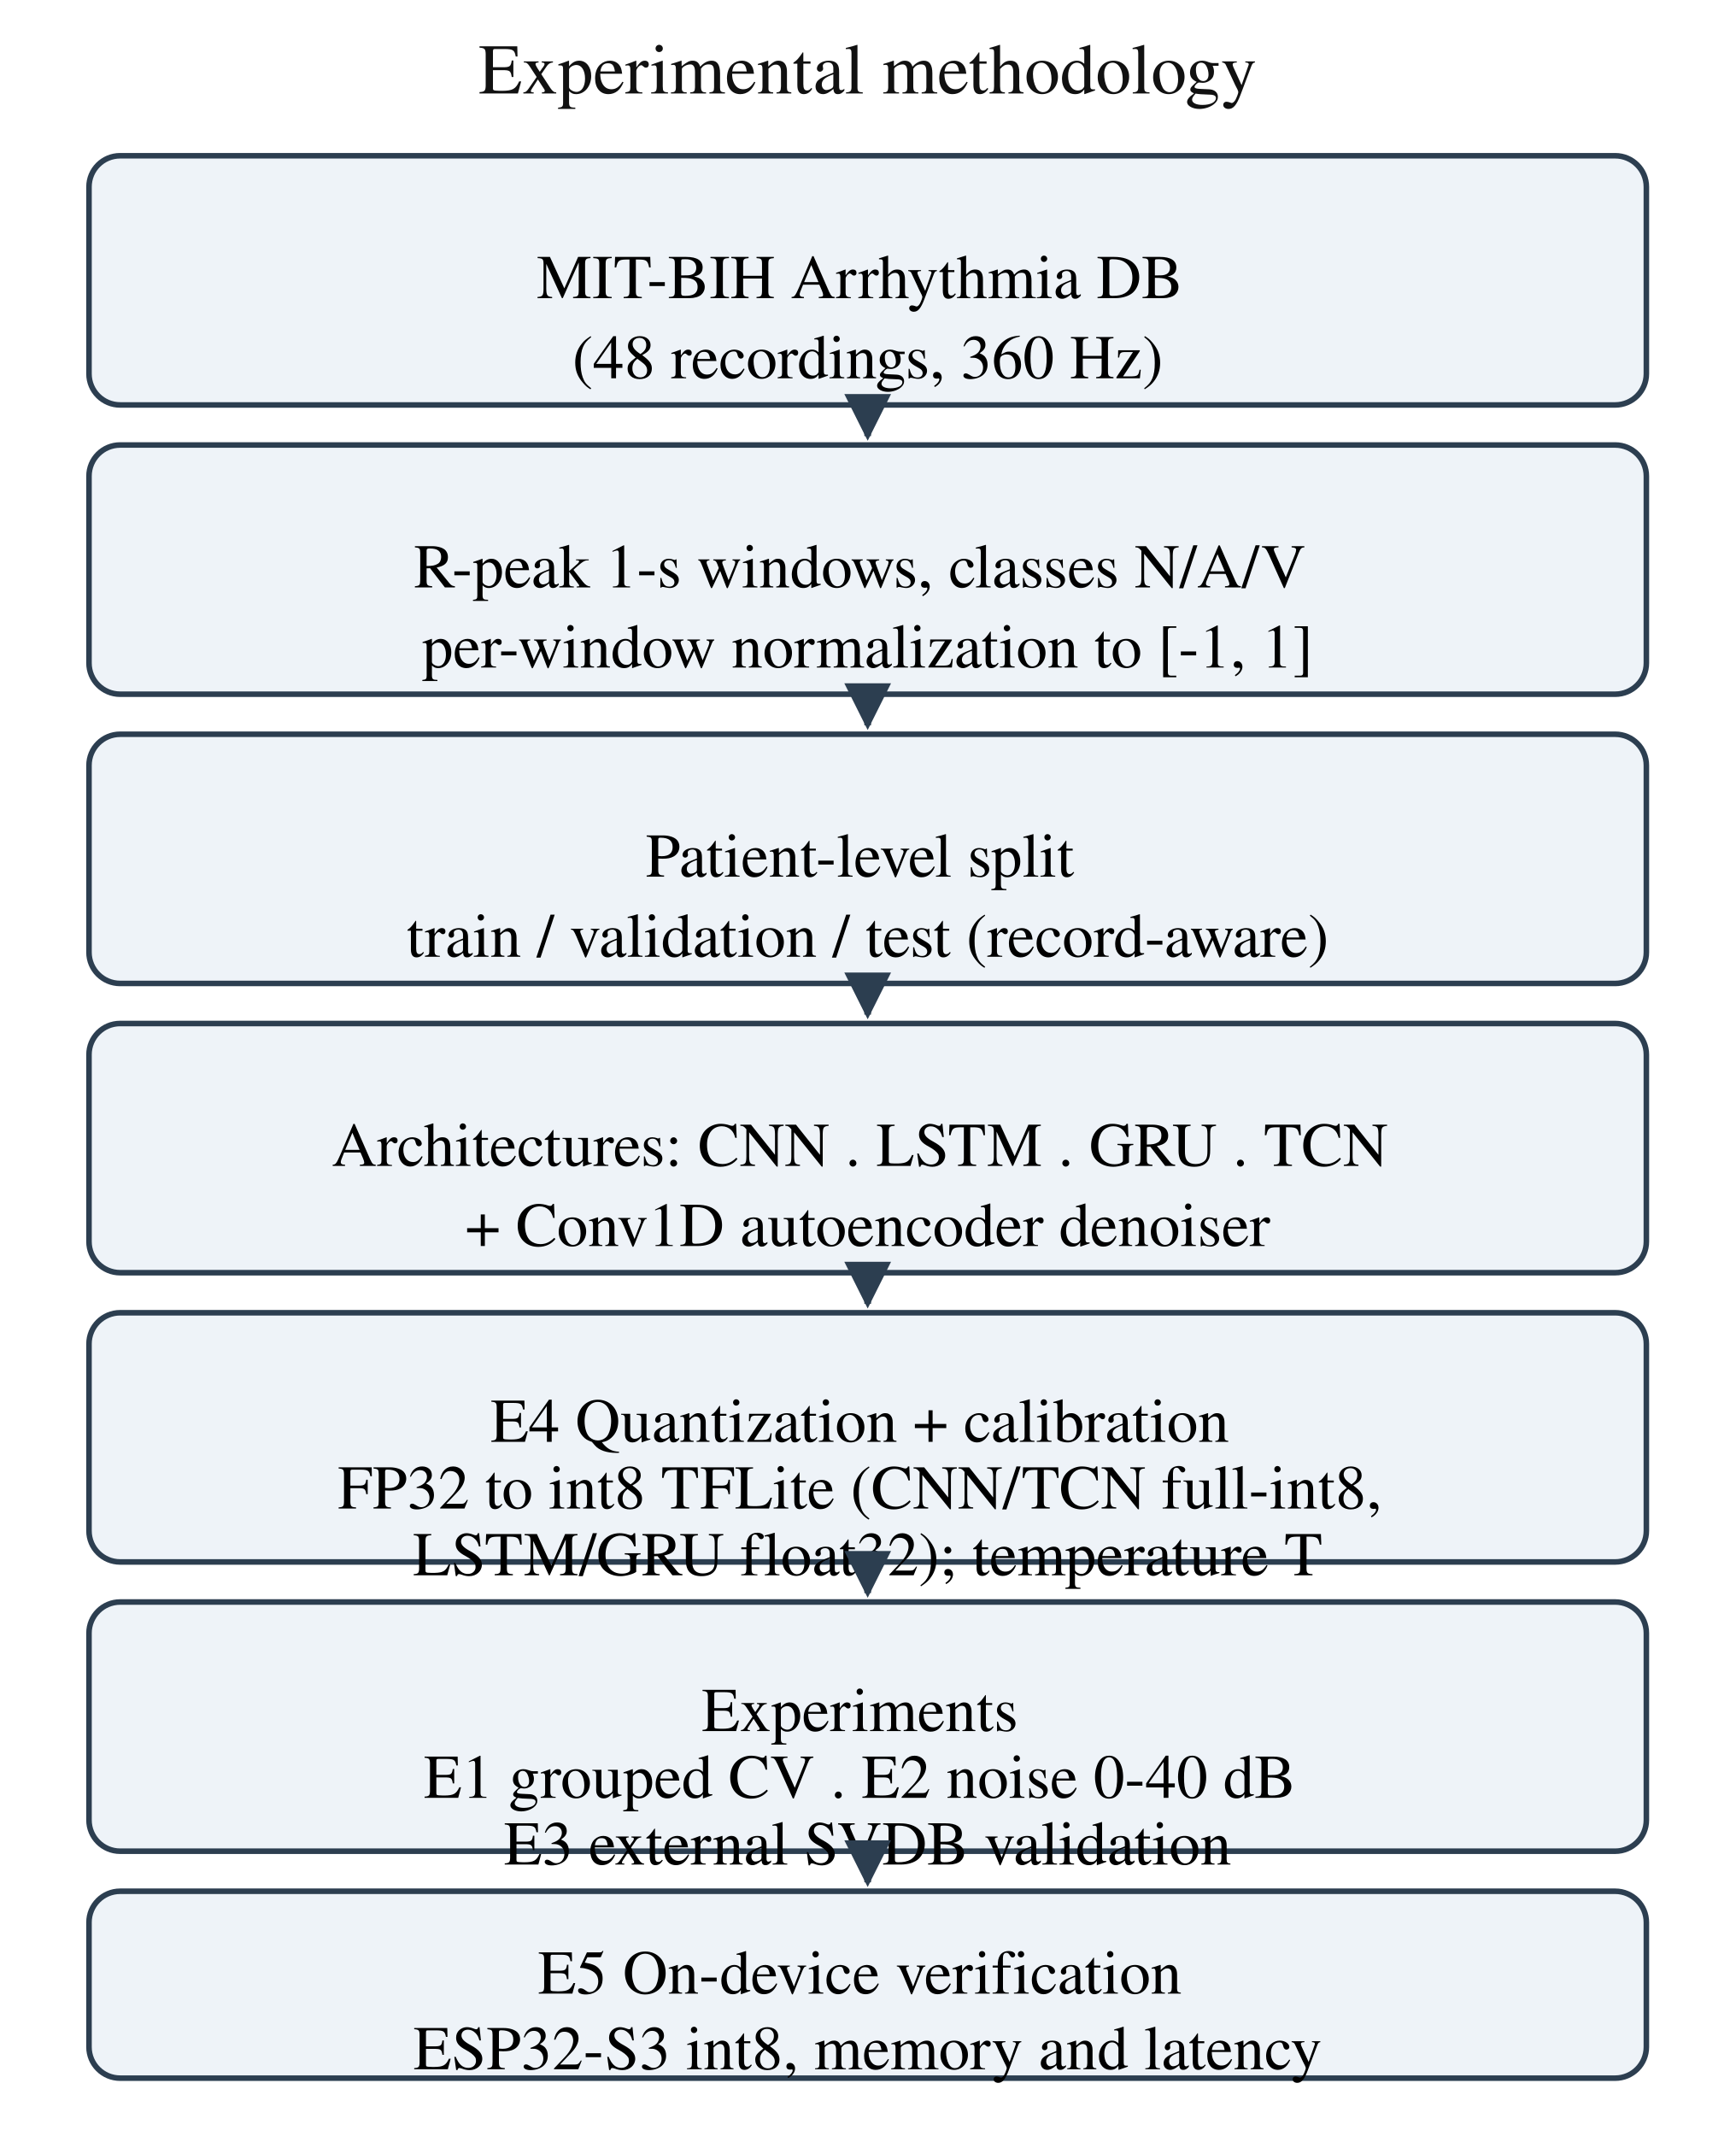
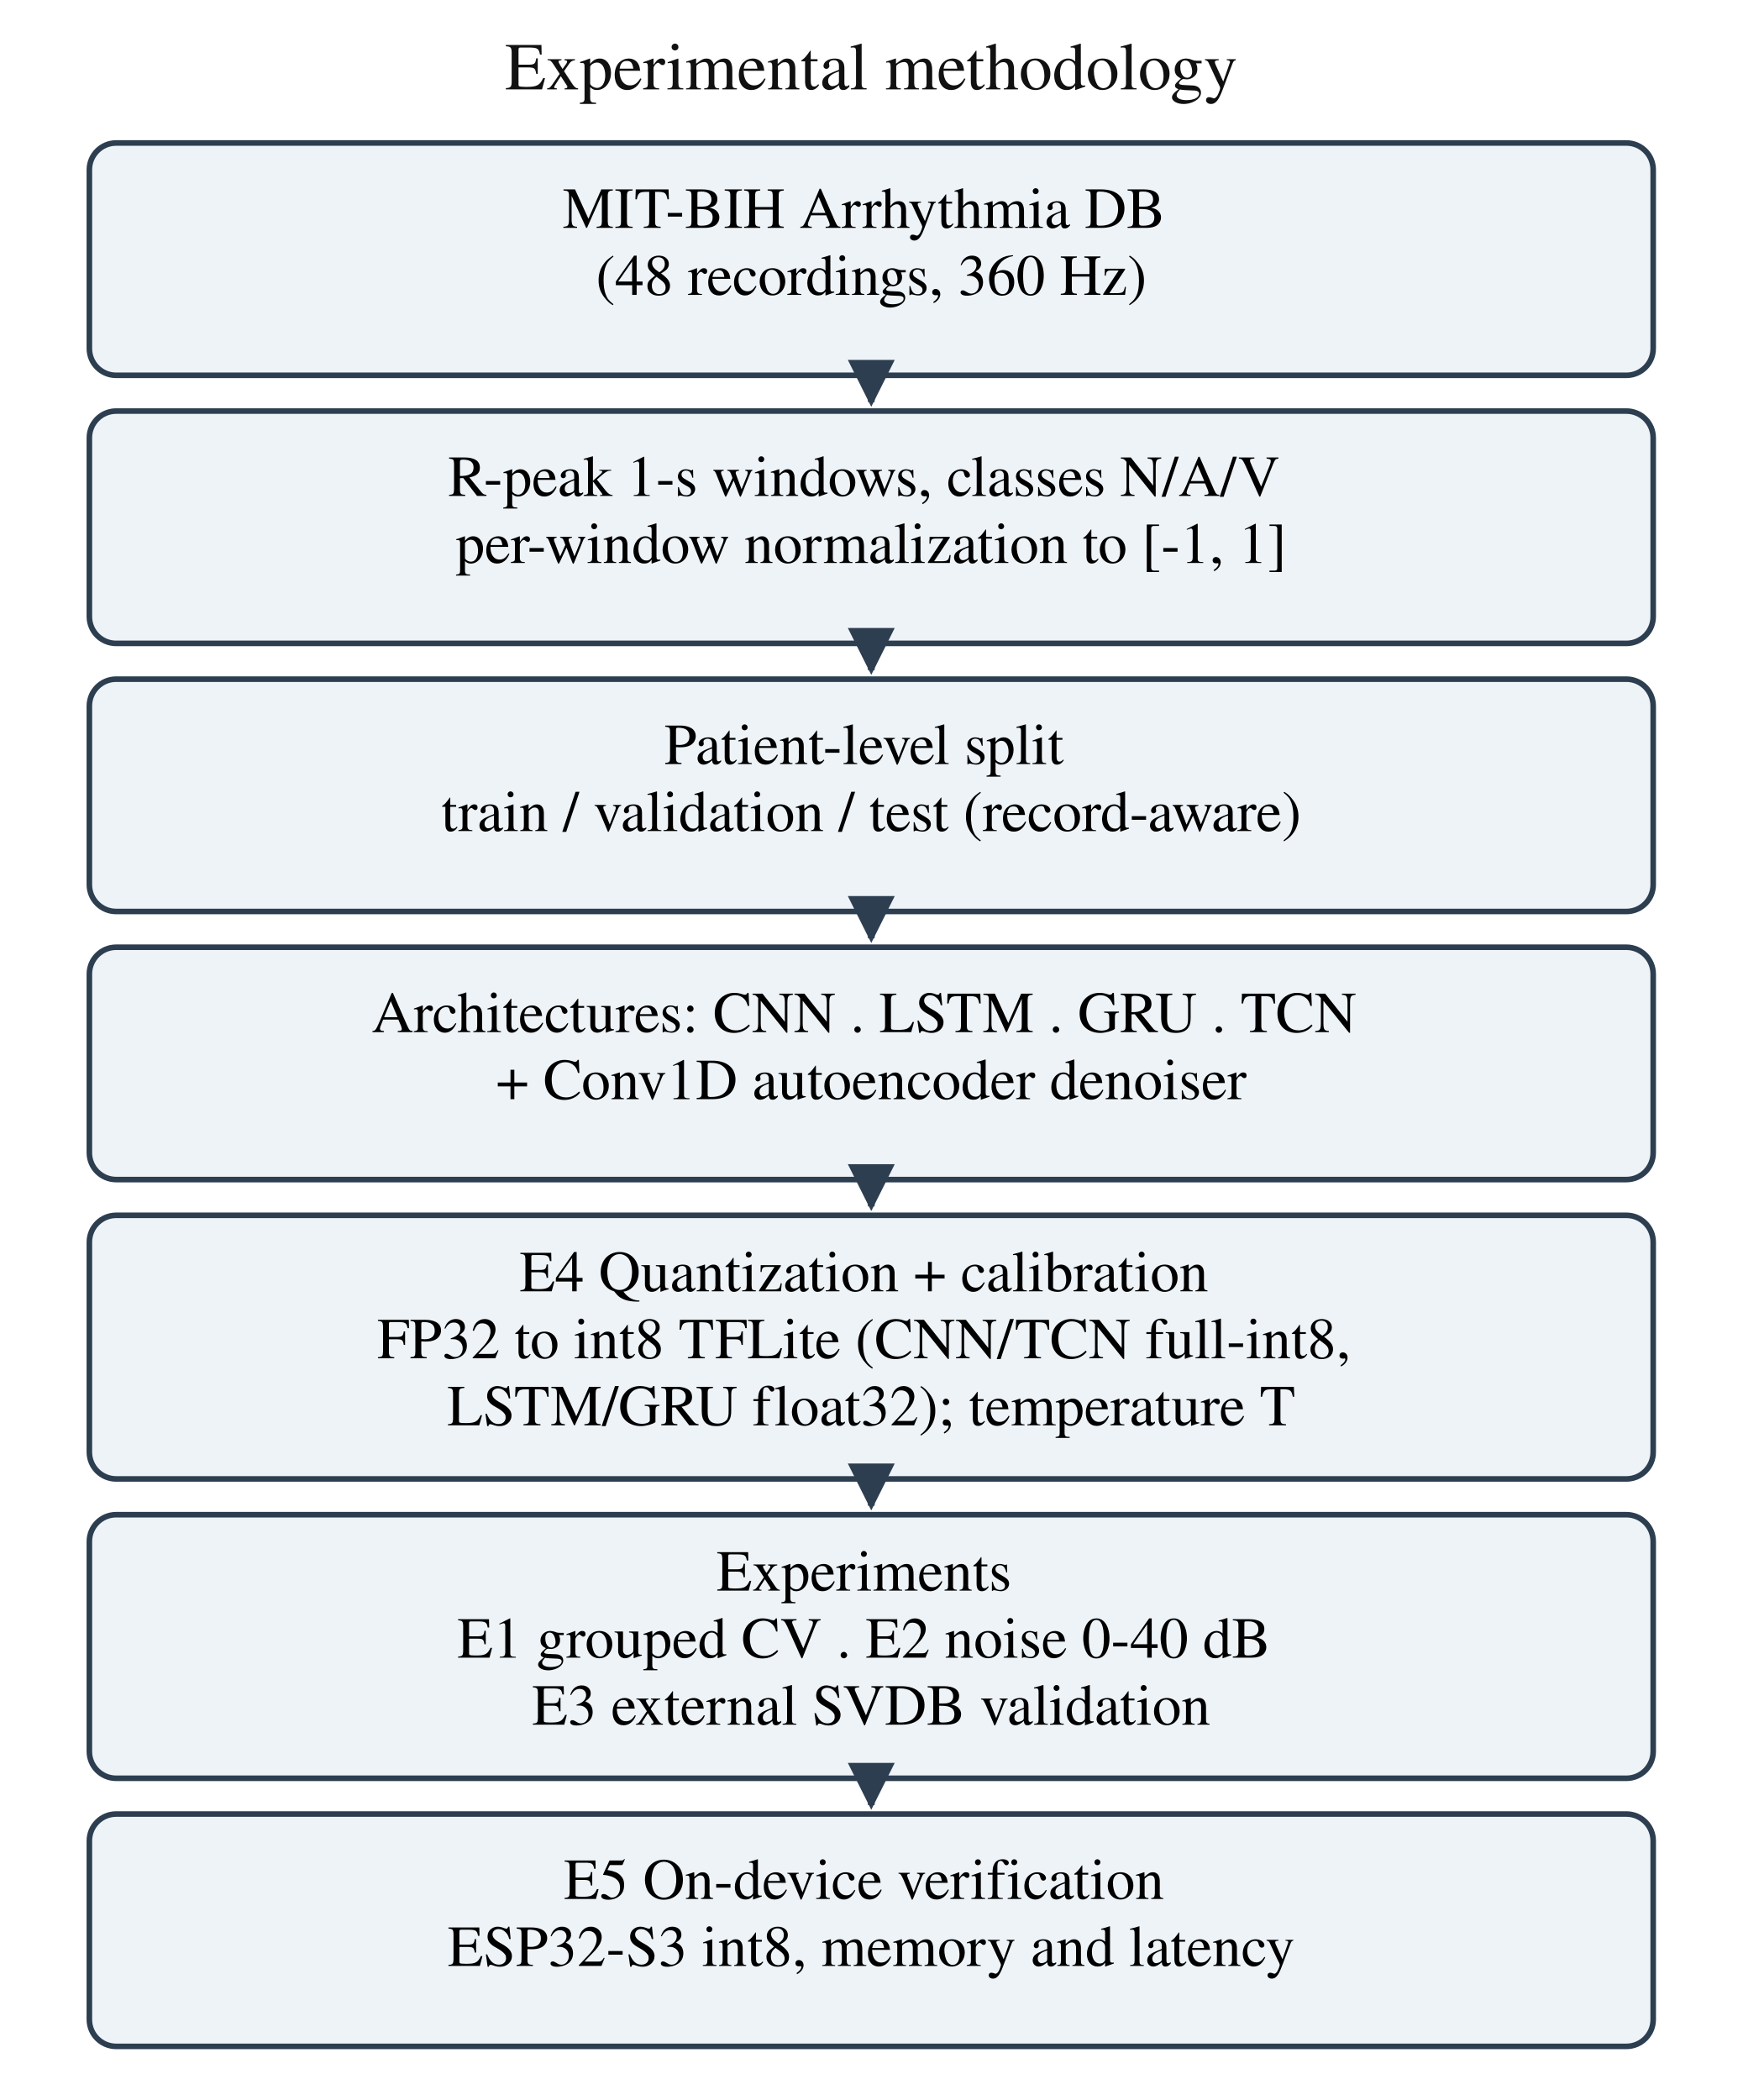
- <svg xmlns="http://www.w3.org/2000/svg" viewBox="0 0 780 960" font-family="Times, serif" font-size="28">
+ <svg xmlns="http://www.w3.org/2000/svg" viewBox="0 0 780 940" font-family="Times, serif" font-size="26">
  <defs>
    <marker id="arrM" viewBox="0 0 10 10" refX="9" refY="5" markerWidth="7" markerHeight="7" orient="auto-start-reverse">
      <path d="M 0 0 L 10 5 L 0 10 z" fill="#2c3e50" />
    </marker>
  </defs>
-   <text x="390" y="42" text-anchor="middle" font-size="32" fill="#111">Experimental methodology</text>
+   <text x="390" y="40" text-anchor="middle" font-size="30" fill="#111">Experimental methodology</text>
  <g stroke="#2c3e50" stroke-width="2.5" fill="#eef3f8">
-     <rect x="40" y="70" width="700" height="112" rx="14" />
-     <rect x="40" y="200" width="700" height="112" rx="14" />
-     <rect x="40" y="330" width="700" height="112" rx="14" />
-     <rect x="40" y="460" width="700" height="112" rx="14" />
-     <rect x="40" y="590" width="700" height="112" rx="14" />
-     <rect x="40" y="720" width="700" height="112" rx="14" />
-     <rect x="40" y="850" width="700" height="84" rx="14" />
+     <rect x="40" y="64" width="700" height="104" rx="12" />
+     <rect x="40" y="184" width="700" height="104" rx="12" />
+     <rect x="40" y="304" width="700" height="104" rx="12" />
+     <rect x="40" y="424" width="700" height="104" rx="12" />
+     <rect x="40" y="544" width="700" height="118" rx="12" />
+     <rect x="40" y="678" width="700" height="118" rx="12" />
+     <rect x="40" y="812" width="700" height="104" rx="12" />
  </g>
-   <text x="390" y="122" text-anchor="middle">
-     <tspan x="390" dy="12">MIT-BIH Arrhythmia DB</tspan>
-     <tspan x="390" dy="36">(48 recordings, 360 Hz)</tspan>
+   <text x="390" y="102" text-anchor="middle">
+     <tspan x="390" dy="0">MIT-BIH Arrhythmia DB</tspan>
+     <tspan x="390" dy="30">(48 recordings, 360 Hz)</tspan>
  </text>
-   <text x="390" y="252" text-anchor="middle">
-     <tspan x="390" dy="12">R-peak 1-s windows, classes N/A/V</tspan>
-     <tspan x="390" dy="36">per-window normalization to [-1, 1]</tspan>
+   <text x="390" y="222" text-anchor="middle">
+     <tspan x="390" dy="0">R-peak 1-s windows, classes N/A/V</tspan>
+     <tspan x="390" dy="30">per-window normalization to [-1, 1]</tspan>
  </text>
-   <text x="390" y="382" text-anchor="middle">
-     <tspan x="390" dy="12">Patient-level split</tspan>
-     <tspan x="390" dy="36">train / validation / test (record-aware)</tspan>
+   <text x="390" y="342" text-anchor="middle">
+     <tspan x="390" dy="0">Patient-level split</tspan>
+     <tspan x="390" dy="30">train / validation / test (record-aware)</tspan>
  </text>
-   <text x="390" y="512" text-anchor="middle">
-     <tspan x="390" dy="12">Architectures: CNN . LSTM . GRU . TCN</tspan>
-     <tspan x="390" dy="36">+ Conv1D autoencoder denoiser</tspan>
+   <text x="390" y="462" text-anchor="middle">
+     <tspan x="390" dy="0">Architectures: CNN . LSTM . GRU . TCN</tspan>
+     <tspan x="390" dy="30">+ Conv1D autoencoder denoiser</tspan>
  </text>
-   <text x="390" y="640" text-anchor="middle">
-     <tspan x="390" dy="8">E4 Quantization + calibration</tspan>
+   <text x="390" y="578" text-anchor="middle">
+     <tspan x="390" dy="0">E4 Quantization + calibration</tspan>
    <tspan x="390" dy="30">FP32 to int8 TFLite (CNN/TCN full-int8,</tspan>
    <tspan x="390" dy="30">LSTM/GRU float32); temperature T</tspan>
  </text>
-   <text x="390" y="770" text-anchor="middle">
-     <tspan x="390" dy="8">Experiments</tspan>
+   <text x="390" y="712" text-anchor="middle">
+     <tspan x="390" dy="0">Experiments</tspan>
    <tspan x="390" dy="30">E1 grouped CV . E2 noise 0-40 dB</tspan>
    <tspan x="390" dy="30">E3 external SVDB validation</tspan>
  </text>
-   <text x="390" y="888" text-anchor="middle">
-     <tspan x="390" dy="8">E5 On-device verification</tspan>
-     <tspan x="390" dy="34">ESP32-S3 int8, memory and latency</tspan>
+   <text x="390" y="850" text-anchor="middle">
+     <tspan x="390" dy="0">E5 On-device verification</tspan>
+     <tspan x="390" dy="30">ESP32-S3 int8, memory and latency</tspan>
  </text>
-   <line x1="390" y1="184" x2="390" y2="196" stroke="#2c3e50" stroke-width="3" marker-end="url(#arrM)" />
-   <line x1="390" y1="314" x2="390" y2="326" stroke="#2c3e50" stroke-width="3" marker-end="url(#arrM)" />
-   <line x1="390" y1="444" x2="390" y2="456" stroke="#2c3e50" stroke-width="3" marker-end="url(#arrM)" />
-   <line x1="390" y1="574" x2="390" y2="586" stroke="#2c3e50" stroke-width="3" marker-end="url(#arrM)" />
-   <line x1="390" y1="704" x2="390" y2="716" stroke="#2c3e50" stroke-width="3" marker-end="url(#arrM)" />
-   <line x1="390" y1="834" x2="390" y2="846" stroke="#2c3e50" stroke-width="3" marker-end="url(#arrM)" />
+   <line x1="390" y1="168" x2="390" y2="180" stroke="#2c3e50" stroke-width="3" marker-end="url(#arrM)" />
+   <line x1="390" y1="288" x2="390" y2="300" stroke="#2c3e50" stroke-width="3" marker-end="url(#arrM)" />
+   <line x1="390" y1="408" x2="390" y2="420" stroke="#2c3e50" stroke-width="3" marker-end="url(#arrM)" />
+   <line x1="390" y1="528" x2="390" y2="540" stroke="#2c3e50" stroke-width="3" marker-end="url(#arrM)" />
+   <line x1="390" y1="662" x2="390" y2="674" stroke="#2c3e50" stroke-width="3" marker-end="url(#arrM)" />
+   <line x1="390" y1="796" x2="390" y2="808" stroke="#2c3e50" stroke-width="3" marker-end="url(#arrM)" />
</svg>
